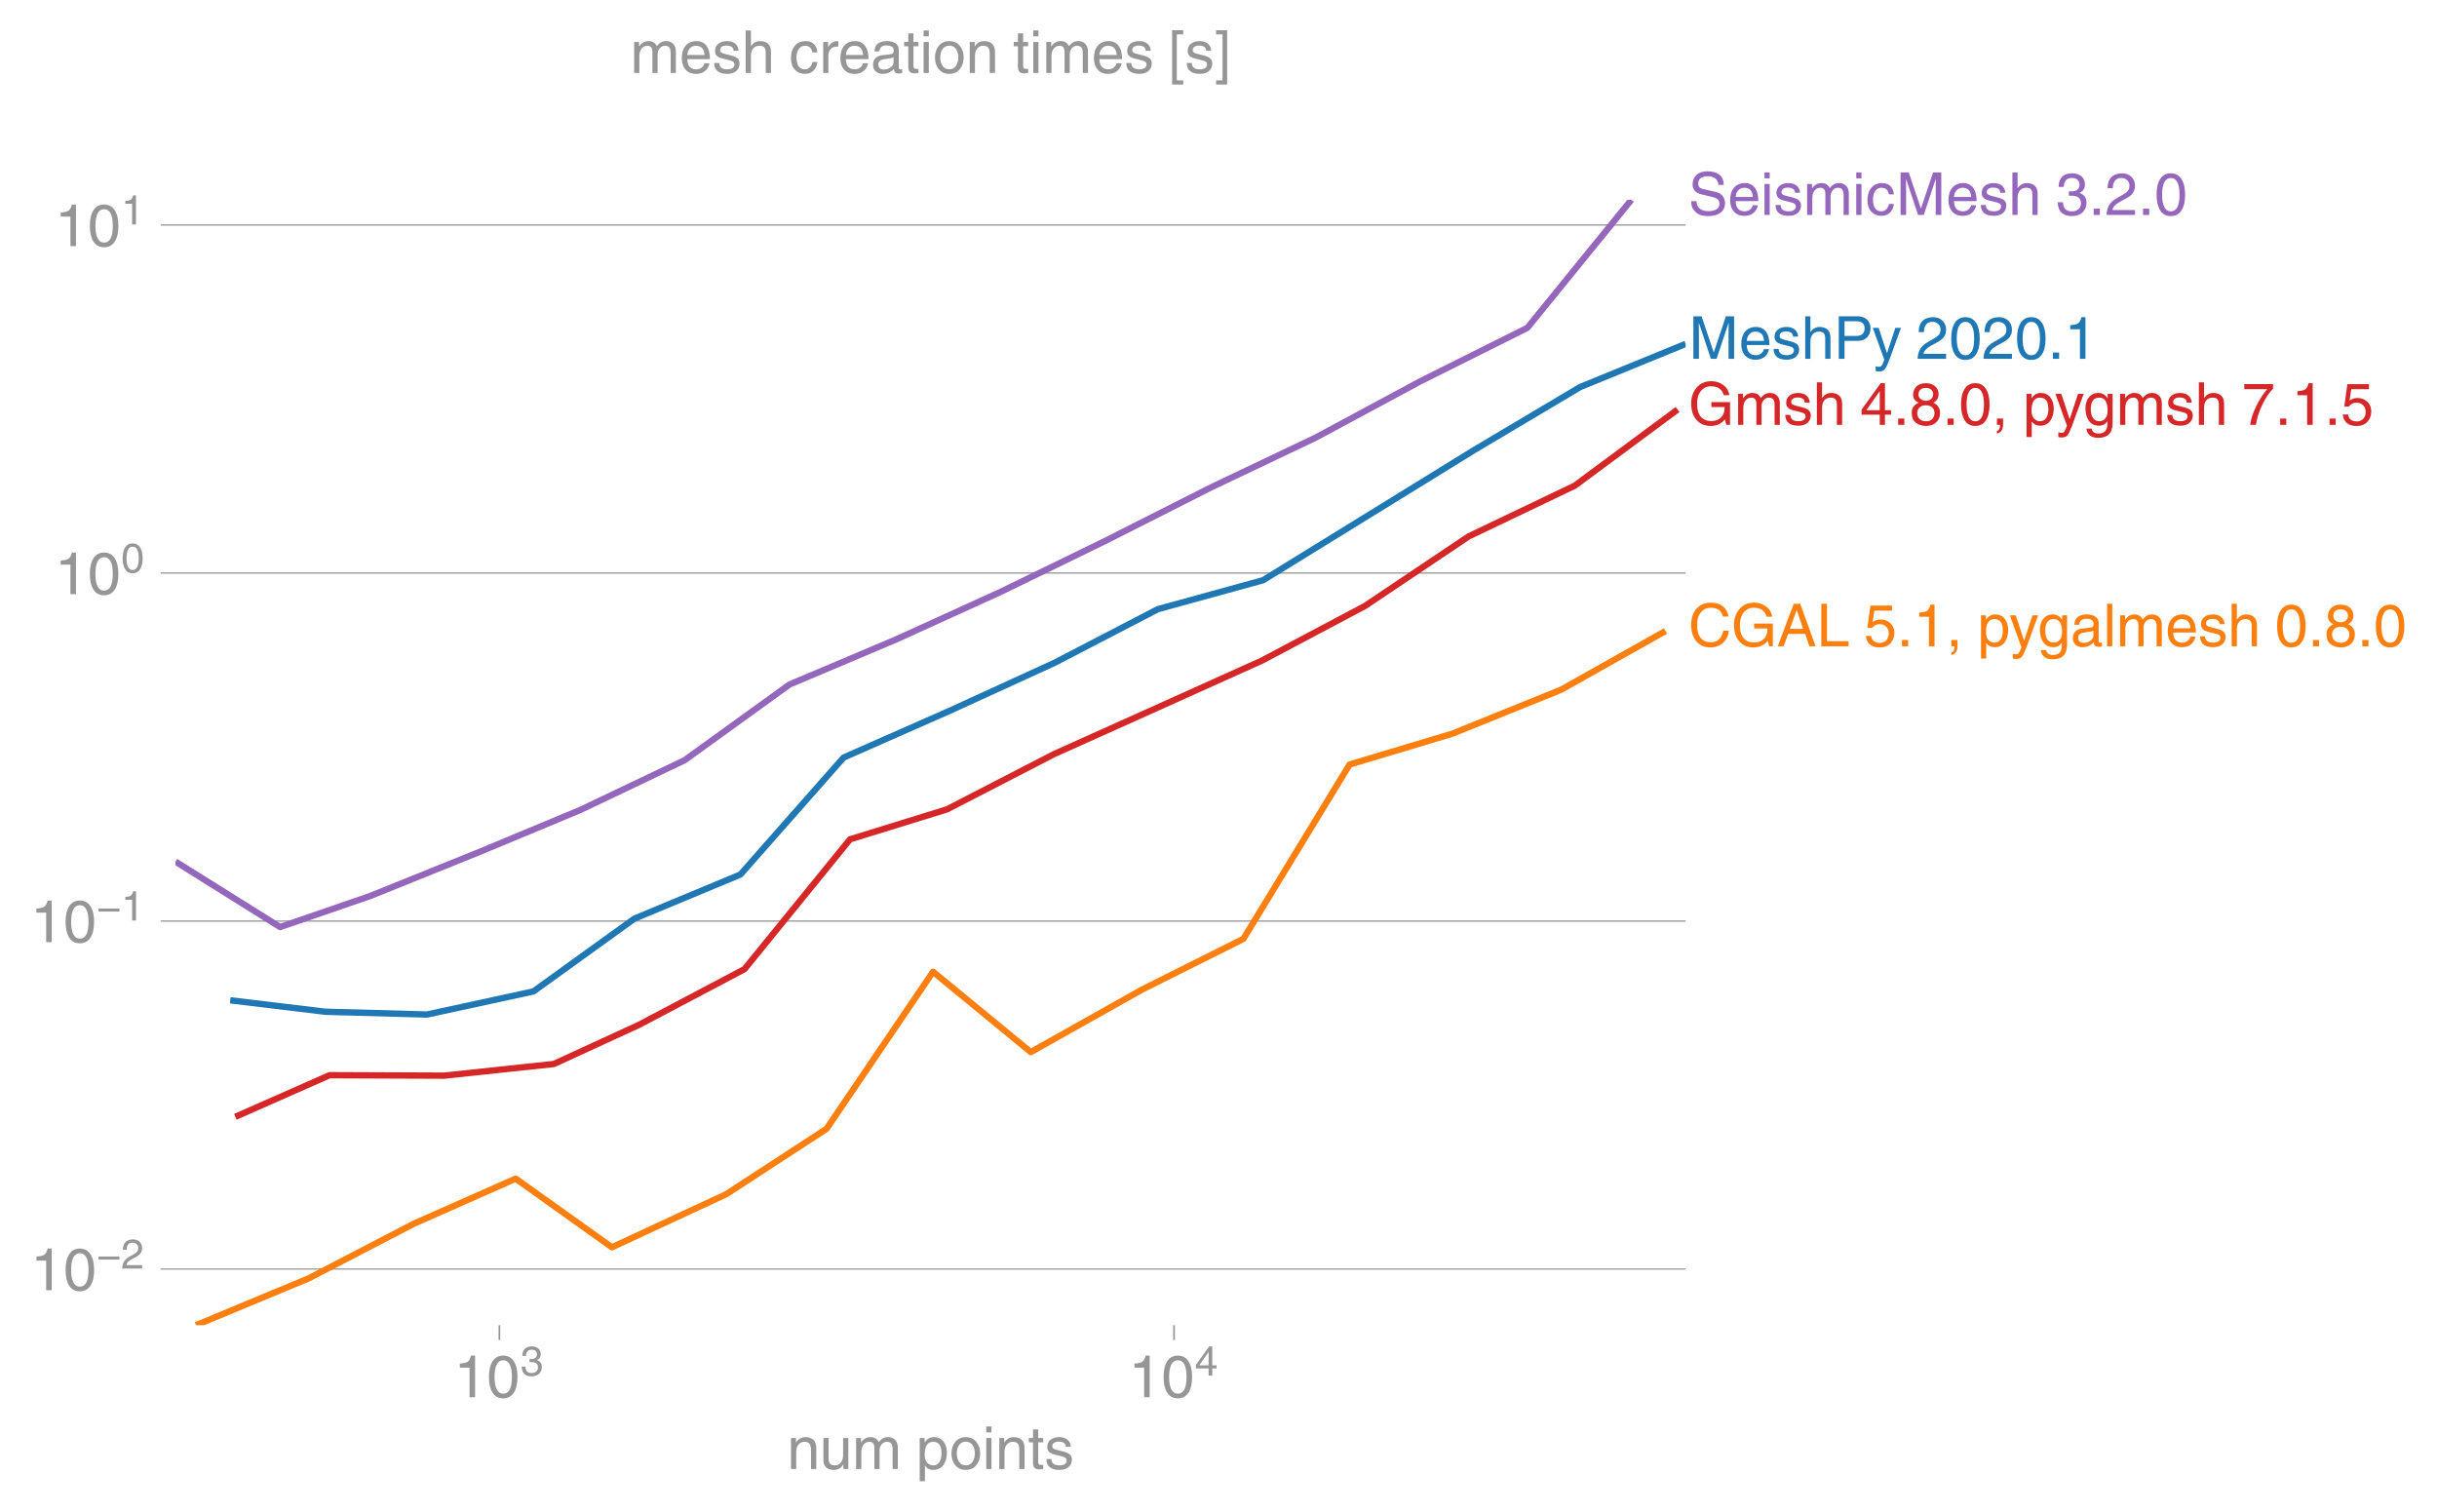
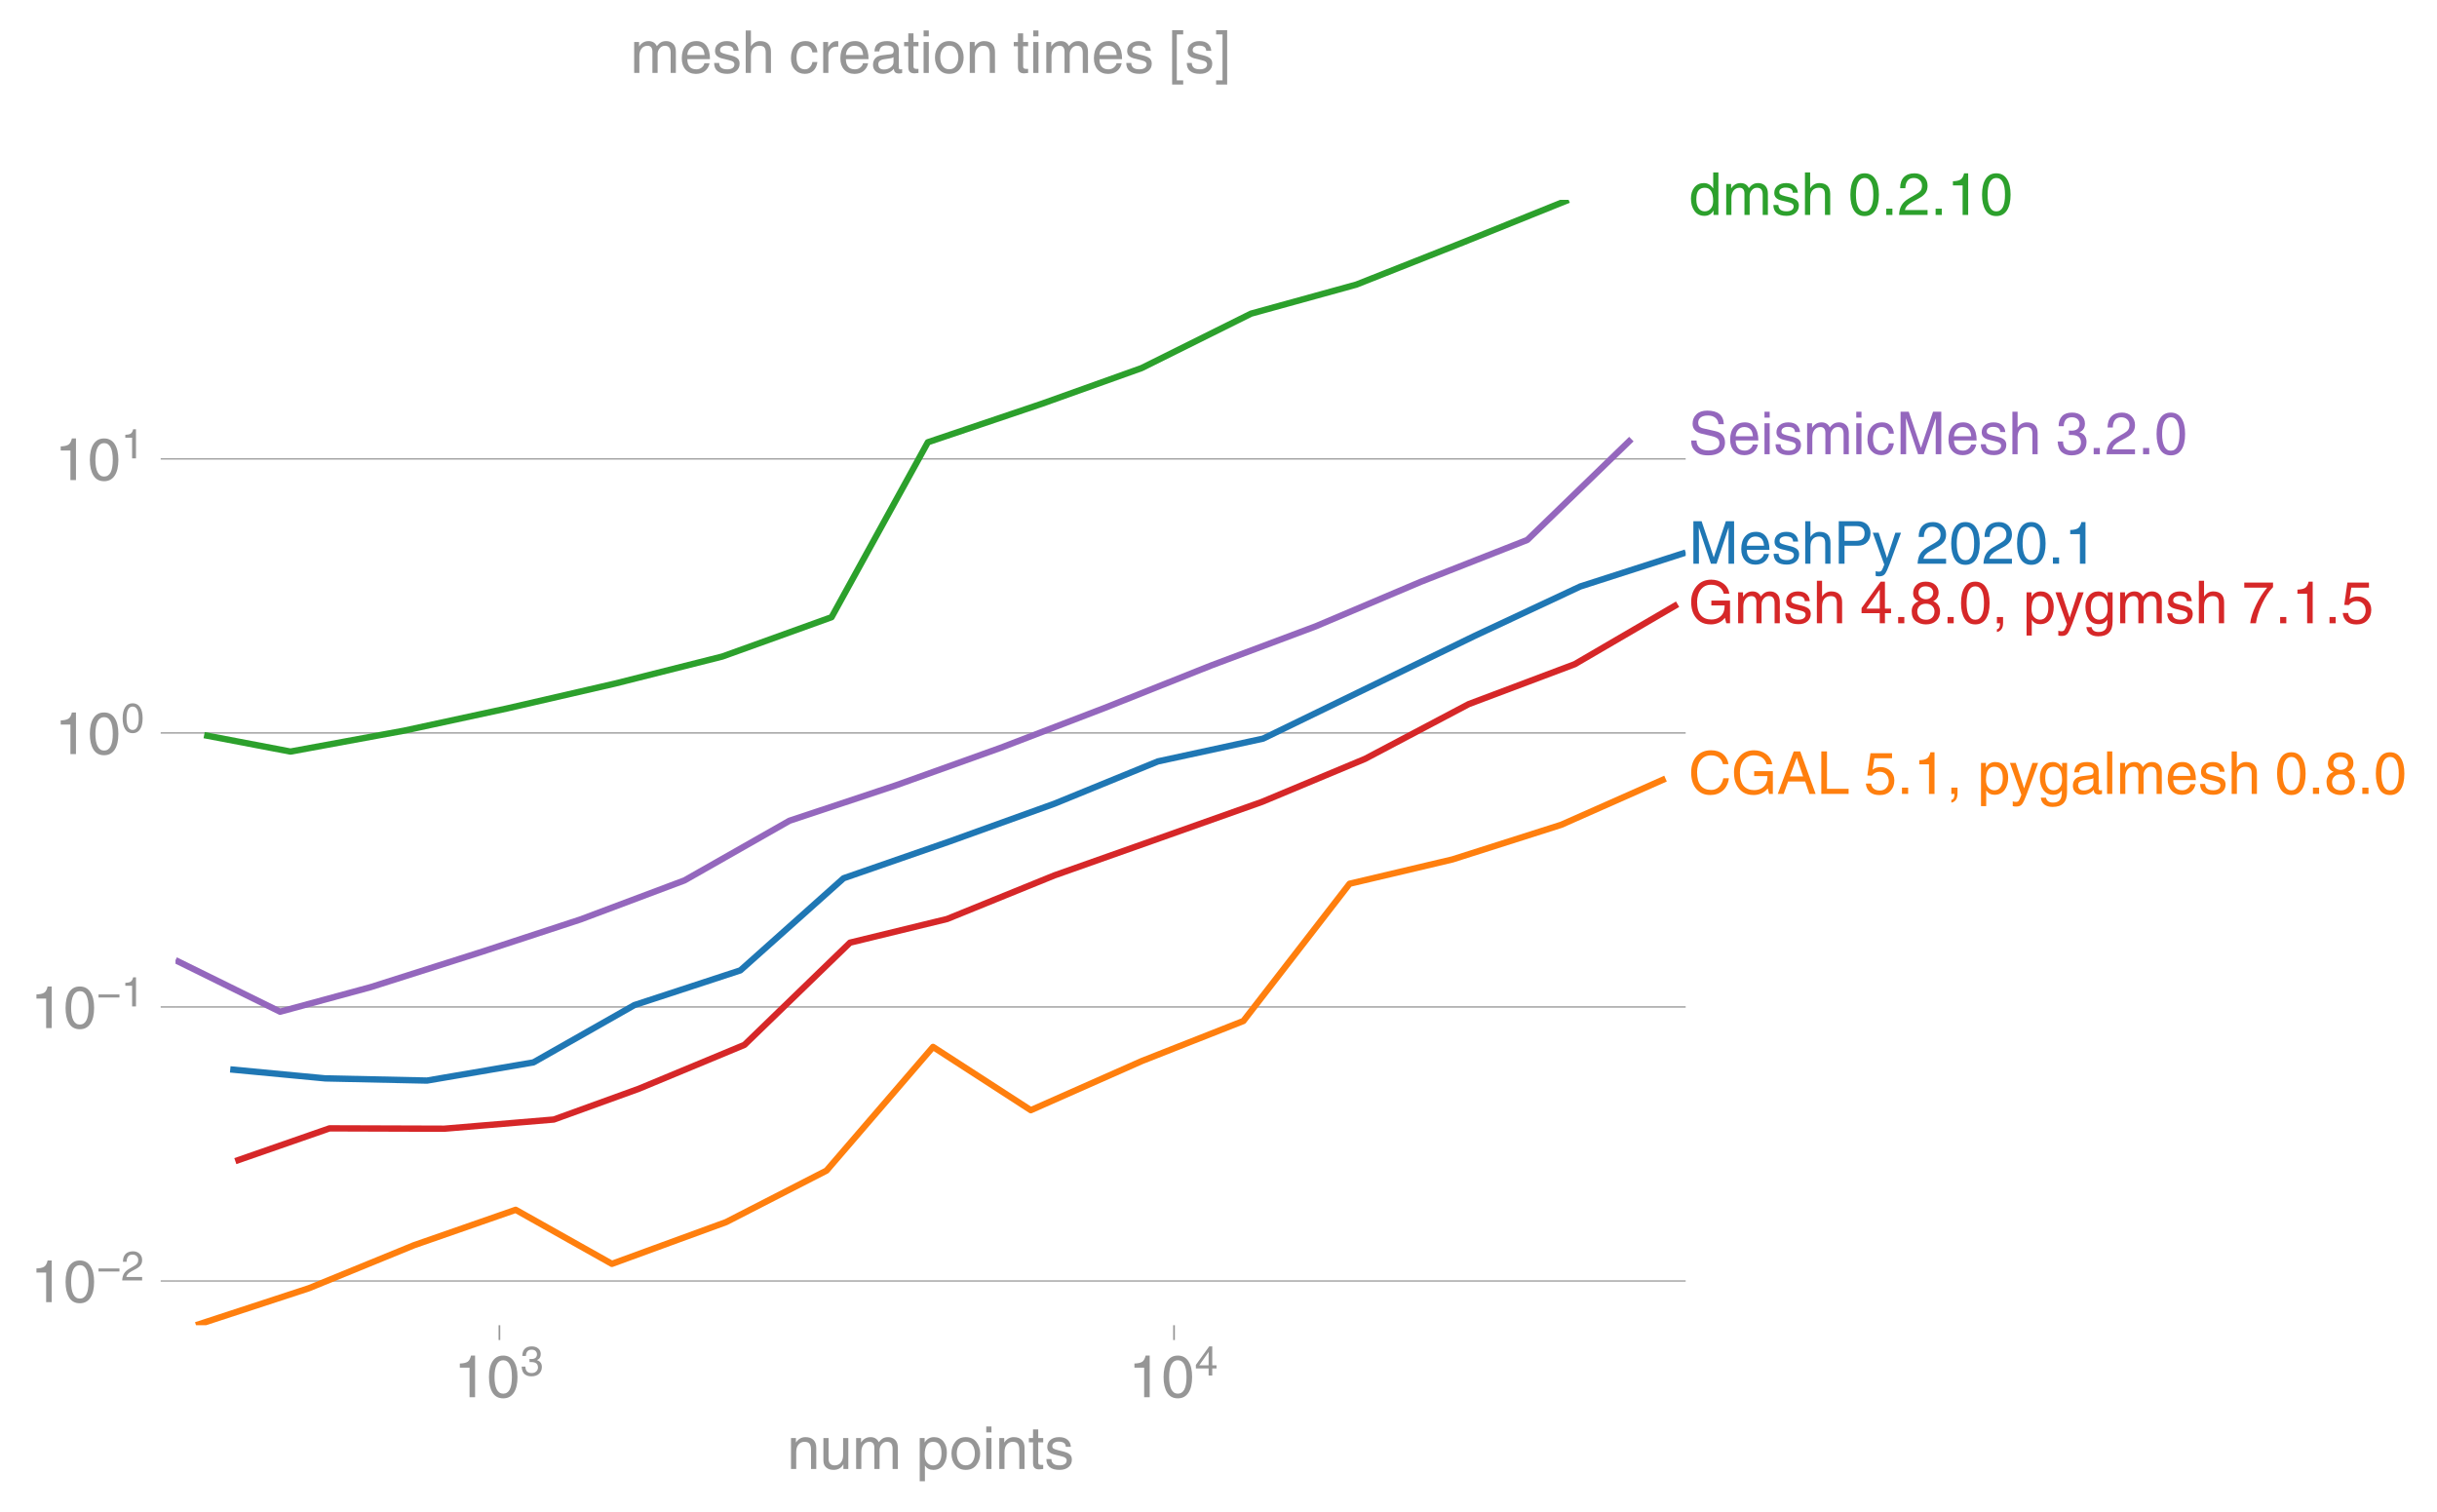
<svg xmlns="http://www.w3.org/2000/svg" xmlns:xlink="http://www.w3.org/1999/xlink" height="476.609" viewBox="0 0 576.288 357.457" width="768.384">
  <defs>
    <style>*{stroke-linecap:butt;stroke-linejoin:round}</style>
  </defs>
  <g id="figure_1">
    <path d="M0 357.457h576.288V0H0z" fill="none" id="patch_1" />
    <g id="axes_1">
      <path d="M41.5 313.361h357.12V47.25H41.5z" fill="none" id="patch_2" />
      <g id="matplotlib.axis_1">
        <g id="xtick_1">
          <g id="line2d_1">
            <defs>
-               <path d="M0 0v3.5" id="ma28d40c2c0" stroke="#969696" stroke-width=".4" />
-             </defs>
-             <use x="118.101" xlink:href="#ma28d40c2c0" y="313.361" fill="#969696" stroke="#969696" stroke-width=".4" />
+               <path d="M0 0v3.5" id="mb779ace7f1" stroke="#969696" stroke-width=".4" />
+             </defs>
+             <use x="118.101" xlink:href="#mb779ace7f1" y="313.361" fill="#969696" stroke="#969696" stroke-width=".4" />
          </g>
          <g transform="matrix(.14 0 0 -.14 107.321 330.41)" fill="#969696" id="text_1">
            <defs>
              <path d="M35.89 0h-9.374v49.906H10.109v6.985q8.594.28 12.782 2.75Q27.094 62.109 29 70.313h6.89z" id="HelveticaWorld-Regular-49" />
              <path d="M42.484 34.188q0 14.109-3.734 21.156-3.734 7.062-10.969 7.062-7.078 0-10.89-7.062-3.797-7.047-3.797-21.157 0-13.671 3.75-20.937Q20.609 6 27.78 6q7.235 0 10.969 7 3.734 7.016 3.734 21.188zm9.422 0q0-17.297-6.25-26.704-6.25-9.39-17.875-9.39-12.062 0-18.062 9.734-6 9.75-6 26.36 0 17.03 6.14 26.578 6.157 9.547 17.922 9.547 11.625 0 17.875-9.5t6.25-26.626z" id="HelveticaWorld-Regular-48" />
              <path d="M22.406 39.984q2.203-.187 4.594-.187 6.203 0 9.781 2.86 3.594 2.859 3.594 8.656 0 4.687-3.344 7.89-3.343 3.203-9.64 3.203-6.985 0-10.235-4.11-3.234-4.093-3.437-10.983h-8.64q0 10.984 5.765 16.984 5.765 6.016 16.937 6.016 9.922 0 15.828-5.11 5.907-5.094 5.907-13.39 0-10.704-9.032-14.5v-.204q11.72-4 11.72-16.406 0-9.906-6.595-16.265-6.593-6.344-18.703-6.344-9.906 0-16.312 5.203Q4.204 8.5 3.422 21.484H12.5q.203-8.109 4-11.797Q20.313 6 27.484 6q6.938 0 11.141 3.86 4.203 3.859 4.203 9.718 0 6.406-4.016 9.672-4 3.266-12.39 3.266-2 0-4.016-.094z" id="HelveticaWorld-Regular-51" />
            </defs>
            <use transform="translate(0 .173)" xlink:href="#HelveticaWorld-Regular-49" />
            <use transform="translate(55.615 .173)" xlink:href="#HelveticaWorld-Regular-48" />
            <use transform="matrix(.7 0 0 .7 112.146 36.781)" xlink:href="#HelveticaWorld-Regular-51" />
          </g>
        </g>
        <g id="xtick_2">
-           <use x="277.63" xlink:href="#ma28d40c2c0" y="313.361" fill="#969696" stroke="#969696" stroke-width=".4" id="line2d_2" />
+           <use x="277.63" xlink:href="#mb779ace7f1" y="313.361" fill="#969696" stroke="#969696" stroke-width=".4" id="line2d_2" />
          <g transform="matrix(.14 0 0 -.14 266.85 330.41)" fill="#969696" id="text_2">
            <defs>
              <path d="M10.594 24.703h22.61v31.89h-.188zM42 17.093V0h-8.797v17.094H2.484v8.593L34.72 70.314H42v-45.61h10.297v-7.61z" id="HelveticaWorld-Regular-52" />
            </defs>
            <use transform="translate(0 .173)" xlink:href="#HelveticaWorld-Regular-49" />
            <use transform="translate(55.615 .173)" xlink:href="#HelveticaWorld-Regular-48" />
            <use transform="matrix(.7 0 0 .7 112.146 36.781)" xlink:href="#HelveticaWorld-Regular-52" />
          </g>
        </g>
        <g transform="matrix(.14 0 0 -.14 186.133 347.359)" fill="#969696" id="text_3">
          <defs>
            <path d="M49.219 0h-8.844v32.172q0 7.422-2.594 10.578-2.578 3.156-8.578 3.156-5.906 0-9.875-4.5-3.953-4.484-3.953-12.89V0H6.594v52.297h8.297v-7.375h.203q6.203 8.89 15.812 8.89 8.89 0 13.594-4.718 4.719-4.703 4.719-13.5z" id="HelveticaWorld-Regular-110" />
            <path d="M6.11 52.297h8.78V17.578q0-5.765 2.61-8.625Q20.125 6.11 25 6.11q6.781 0 10.594 4.797 3.812 4.813 3.812 12.578v28.813h8.782V0H39.89v7.625l-.188.188q-4.984-9.329-16.61-9.329-7.515 0-12.25 4.094Q6.11 6.688 6.11 14.703z" id="HelveticaWorld-Regular-117" />
            <path d="M6.594 52.297h8.297v-7.375h.203q5.906 8.89 15.812 8.89 9.813 0 13.922-8.5 3.75 4.594 7.266 6.547 3.515 1.953 8.703 1.953 6.781 0 11.484-4.453Q77 44.922 77 36.187V0h-8.781v33.797q0 6.094-2.297 9.094-2.297 3.015-7.422 3.015-5.172 0-8.75-4.203-3.563-4.203-3.563-9.812V0h-8.78v36.188q0 4.53-2.11 7.124-2.094 2.594-6.094 2.594-6.297 0-10.062-4.687-3.766-4.688-3.766-12.703V0H6.594z" id="HelveticaWorld-Regular-109" />
            <path d="M14.984 23.688q0-8.407 4.094-13 4.11-4.579 10.219-4.579 6.687 0 10.39 5.438 3.72 5.453 3.72 14.765 0 10.22-3.563 14.907-3.563 4.687-10.735 4.687-6.984 0-10.562-5.5-3.563-5.5-3.563-16.718zm-8.39 28.609h8.297v-7.375h.203q5.61 8.89 15.625 8.89 10.11 0 15.937-7.359 5.828-7.344 5.828-18.766 0-12.796-5.953-21Q40.578-1.515 29.5-1.515q-9.094 0-13.922 7.032h-.203v-26.22H6.594z" id="HelveticaWorld-Regular-112" />
            <path d="M12.703 26.219q0-8.735 3.953-14.375 3.953-5.64 11.219-5.64 7.531 0 11.438 5.905 3.906 5.907 3.906 14.11 0 8.297-3.907 14.078-3.906 5.797-11.437 5.797-6.969 0-11.078-5.453-4.094-5.438-4.094-14.422zm-8.984 0q0 11.672 6.484 19.625 6.5 7.968 17.672 7.968 11.438 0 17.875-8.062 6.453-8.047 6.453-19.531 0-11.516-6.406-19.625-6.39-8.11-17.922-8.11-11.078 0-17.625 7.86-6.531 7.86-6.531 19.875z" id="HelveticaWorld-Regular-111" />
            <path d="M6.594 61.813v9.968h8.781v-9.969zM15.375 0H6.594v52.297h8.781z" id="HelveticaWorld-Regular-105" />
            <path d="M17.188 45.016V10.984q0-2 1.093-3.046 1.11-1.047 3.938-1.047h3.375V0Q20.797-.688 19-.688q-5.516 0-8.063 2.641-2.53 2.64-2.53 8.547v34.516H1.311v7.28h7.094v14.595h8.781V52.297h8.407v-7.281z" id="HelveticaWorld-Regular-116" />
            <path d="M36.078 37.406q-.187 4.688-3.344 6.735-3.14 2.047-9.047 2.047-4.296 0-7.359-1.907-3.047-1.89-3.047-5.468 0-2.829 1.797-4.172 1.813-1.344 7.828-2.86l8.688-2.187q7.906-2 11.297-5.11 3.406-3.093 3.406-8.656 0-7.719-5.64-12.531-5.641-4.813-15.063-4.813-11 0-16.64 4.563-5.626 4.578-5.735 13.75h8.5q.203-5.422 3.594-8.063 3.39-2.625 10.171-2.625 5.516 0 8.766 2.188 3.25 2.203 3.25 6.11 0 2.78-2.11 4.437-2.093 1.672-8.296 3.078l-10.203 2.5q-6.203 1.562-9.157 4.656-2.953 3.094-2.953 8.031 0 7.72 5.516 12.203 5.531 4.5 14.406 4.5 9.485 0 14.531-4.624 5.047-4.61 5.344-11.782z" id="HelveticaWorld-Regular-115" />
          </defs>
          <use xlink:href="#HelveticaWorld-Regular-110" />
          <use x="55.176" xlink:href="#HelveticaWorld-Regular-117" />
          <use x="109.961" xlink:href="#HelveticaWorld-Regular-109" />
          <use x="192.969" xlink:href="#HelveticaWorld-Regular-32" />
          <use x="217.383" xlink:href="#HelveticaWorld-Regular-112" />
          <use x="273.877" xlink:href="#HelveticaWorld-Regular-111" />
          <use x="329.785" xlink:href="#HelveticaWorld-Regular-105" />
          <use x="351.807" xlink:href="#HelveticaWorld-Regular-110" />
          <use x="406.982" xlink:href="#HelveticaWorld-Regular-116" />
          <use x="434.668" xlink:href="#HelveticaWorld-Regular-115" />
        </g>
      </g>
      <g id="matplotlib.axis_2">
        <g id="ytick_1">
-           <path clip-path="url(#pcf229a8de3)" d="M41.5 300.08h357.12" fill="none" stroke="#969696" stroke-linecap="square" stroke-width=".3" id="line2d_3" />
+           <path clip-path="url(#p1ca084942b)" d="M41.5 302.903h357.12" fill="none" stroke="#969696" stroke-linecap="square" stroke-width=".3" id="line2d_3" />
          <g id="line2d_4">
            <defs>
-               <path d="M0 0h-3.5" id="m83a90441e9" stroke="#969696" stroke-width=".3" />
-             </defs>
-             <use x="41.5" xlink:href="#m83a90441e9" y="300.079" fill="#969696" stroke="#969696" stroke-width=".3" />
-           </g>
-           <g transform="matrix(.14 0 0 -.14 7.2 305.104)" fill="#969696" id="text_4">
+               <path d="M0 0h-3.5" id="mfa47f99532" stroke="#969696" stroke-width=".3" />
+             </defs>
+             <use x="41.5" xlink:href="#mfa47f99532" y="302.903" fill="#969696" stroke="#969696" stroke-width=".3" />
+           </g>
+           <g transform="matrix(.14 0 0 -.14 7.2 307.928)" fill="#969696" id="text_4">
            <defs>
              <path d="M54.594 21.578H4v7.328h50.594z" id="HelveticaWorld-Regular-8722" />
              <path d="M4.39 45.125q0 12.39 6.391 18.781 6.406 6.407 17.938 6.407 9.656 0 15.812-5.86 6.157-5.86 6.157-15.14 0-7.22-3.547-12.188-3.532-4.953-10.422-8.703l-12.11-6.64Q13.922 15.921 12.5 8.296h38.188V0H2.593q.39 9.906 4.297 16.5 3.906 6.594 12.203 11.375l12.593 7.328q5.032 2.89 7.329 5.984 2.297 3.094 2.297 8.516 0 5.375-3.766 9.031-3.75 3.672-10.156 3.672-7.078 0-10.594-4.672-3.516-4.656-3.61-12.609z" id="HelveticaWorld-Regular-50" />
            </defs>
            <use transform="translate(0 .173)" xlink:href="#HelveticaWorld-Regular-49" />
            <use transform="translate(55.615 .173)" xlink:href="#HelveticaWorld-Regular-48" />
            <use transform="matrix(.7 0 0 .7 112.146 36.781)" xlink:href="#HelveticaWorld-Regular-8722" />
            <use transform="matrix(.7 0 0 .7 153.161 36.781)" xlink:href="#HelveticaWorld-Regular-50" />
          </g>
        </g>
        <g id="ytick_2">
-           <path clip-path="url(#pcf229a8de3)" d="M41.5 217.787h357.12" fill="none" stroke="#969696" stroke-linecap="square" stroke-width=".3" id="line2d_5" />
-           <use x="41.5" xlink:href="#m83a90441e9" y="217.787" fill="#969696" stroke="#969696" stroke-width=".3" id="line2d_6" />
-           <g transform="matrix(.14 0 0 -.14 7.2 222.812)" fill="#969696" id="text_5">
+           <path clip-path="url(#p1ca084942b)" d="M41.5 238.109h357.12" fill="none" stroke="#969696" stroke-linecap="square" stroke-width=".3" id="line2d_5" />
+           <use x="41.5" xlink:href="#mfa47f99532" y="238.109" fill="#969696" stroke="#969696" stroke-width=".3" id="line2d_6" />
+           <g transform="matrix(.14 0 0 -.14 7.2 243.133)" fill="#969696" id="text_5">
            <use transform="translate(0 .173)" xlink:href="#HelveticaWorld-Regular-49" />
            <use transform="translate(55.615 .173)" xlink:href="#HelveticaWorld-Regular-48" />
            <use transform="matrix(.7 0 0 .7 112.146 36.781)" xlink:href="#HelveticaWorld-Regular-8722" />
            <use transform="matrix(.7 0 0 .7 153.161 36.781)" xlink:href="#HelveticaWorld-Regular-49" />
          </g>
        </g>
        <g id="ytick_3">
-           <path clip-path="url(#pcf229a8de3)" d="M41.5 135.496h357.12" fill="none" stroke="#969696" stroke-linecap="square" stroke-width=".3" id="line2d_7" />
-           <use x="41.5" xlink:href="#m83a90441e9" y="135.496" fill="#969696" stroke="#969696" stroke-width=".3" id="line2d_8" />
-           <g transform="matrix(.14 0 0 -.14 12.94 140.52)" fill="#969696" id="text_6">
+           <path clip-path="url(#p1ca084942b)" d="M41.5 173.314h357.12" fill="none" stroke="#969696" stroke-linecap="square" stroke-width=".3" id="line2d_7" />
+           <use x="41.5" xlink:href="#mfa47f99532" y="173.314" fill="#969696" stroke="#969696" stroke-width=".3" id="line2d_8" />
+           <g transform="matrix(.14 0 0 -.14 12.94 178.339)" fill="#969696" id="text_6">
            <use transform="translate(0 .173)" xlink:href="#HelveticaWorld-Regular-49" />
            <use transform="translate(55.615 .173)" xlink:href="#HelveticaWorld-Regular-48" />
            <use transform="matrix(.7 0 0 .7 112.146 36.781)" xlink:href="#HelveticaWorld-Regular-48" />
          </g>
        </g>
        <g id="ytick_4">
-           <path clip-path="url(#pcf229a8de3)" d="M41.5 53.204h357.12" fill="none" stroke="#969696" stroke-linecap="square" stroke-width=".3" id="line2d_9" />
-           <use x="41.5" xlink:href="#m83a90441e9" y="53.204" fill="#969696" stroke="#969696" stroke-width=".3" id="line2d_10" />
-           <g transform="matrix(.14 0 0 -.14 12.94 58.228)" fill="#969696" id="text_7">
+           <path clip-path="url(#p1ca084942b)" d="M41.5 108.52h357.12" fill="none" stroke="#969696" stroke-linecap="square" stroke-width=".3" id="line2d_9" />
+           <use x="41.5" xlink:href="#mfa47f99532" y="108.519" fill="#969696" stroke="#969696" stroke-width=".3" id="line2d_10" />
+           <g transform="matrix(.14 0 0 -.14 12.94 113.544)" fill="#969696" id="text_7">
            <use transform="translate(0 .173)" xlink:href="#HelveticaWorld-Regular-49" />
            <use transform="translate(55.615 .173)" xlink:href="#HelveticaWorld-Regular-48" />
            <use transform="matrix(.7 0 0 .7 112.146 36.781)" xlink:href="#HelveticaWorld-Regular-49" />
          </g>
        </g>
      </g>
-       <path clip-path="url(#pcf229a8de3)" d="M54.445 236.532l22.488 2.706 24.043.655 25.162-5.459 23.874-17.208 25.069-10.43 24.403-27.664 24.961-11.001 24.9-11.39 24.476-12.702 24.873-6.842 25.105-15.477 24.873-15.346 25.021-14.868 24.927-10.188" fill="none" stroke="#1f77b4" stroke-linecap="square" stroke-width="1.5" id="line2d_11" />
-       <path clip-path="url(#pcf229a8de3)" d="M46.35 313.361l26.712-11.112 24.83-12.904 24.05-10.642 22.757 16.232 27.013-12.543 23.74-15.463 25.188-37.145 23.118 18.999 26.256-14.76 24.012-12.018 25.12-41.225 24.31-7.295 25.74-10.411 24.659-13.87" fill="none" stroke="#ff7f0e" stroke-linecap="square" stroke-width="1.5" id="line2d_12" />
-       <path clip-path="url(#pcf229a8de3)" d="M55.65 264.082l22.28-9.841 27.095.109 25.939-2.759 20.132-9.253 24.952-13.172 24.96-30.697 22.943-7.094 25.393-13.103 23.102-10.375 25.96-11.688 24.397-12.935 24.507-16.439 25.078-11.989 24.32-18.01" fill="none" stroke="#d62728" stroke-linecap="square" stroke-width="1.5" id="line2d_13" />
-       <path clip-path="url(#pcf229a8de3)" d="M41.5 203.737l24.732 15.474 21.381-7.364 25.758-10.393 23.913-9.955 24.59-11.725 24.81-17.907 25.246-10.675 24.682-11.23 24.555-11.956 25.249-12.774 24.693-11.746 24.81-13.35 25.253-12.607 24.605-30.28" fill="none" stroke="#9467bd" stroke-linecap="square" stroke-width="1.5" id="line2d_14" />
-       <g transform="matrix(.14 0 0 -.14 399.305 84.845)" fill="#1f77b4" id="text_8">
+       <path clip-path="url(#p1ca084942b)" d="M48.274 173.827l20.405 3.887 26.855-4.935 24.413-5.27 25.503-5.874 25.362-6.393 25.832-9.296 22.771-41.373 27.122-9.16 23.415-8.372 25.893-12.878 24.9-6.87 25.17-9.958 25.023-10.086" fill="none" stroke="#2ca02c" stroke-linecap="square" stroke-width="1.5" id="line2d_11" />
+       <path clip-path="url(#p1ca084942b)" d="M54.445 252.868l22.488 2.13 24.043.516 25.162-4.298 23.874-13.549 25.069-8.212 24.403-21.783 24.961-8.662 24.9-8.967 24.476-10.002 24.873-5.387 25.105-12.187 24.873-12.082 25.021-11.707 24.927-8.022" fill="none" stroke="#1f77b4" stroke-linecap="square" stroke-width="1.5" id="line2d_12" />
+       <path clip-path="url(#p1ca084942b)" d="M46.35 313.361l26.712-8.75 24.83-10.16 24.05-8.379 22.757 12.78 27.013-9.875 23.74-12.175 25.188-29.247 23.118 14.959 26.256-11.621 24.012-9.463 25.12-32.46 24.31-5.744 25.74-8.198 24.659-10.92" fill="none" stroke="#ff7f0e" stroke-linecap="square" stroke-width="1.5" id="line2d_13" />
+       <path clip-path="url(#p1ca084942b)" d="M55.65 274.56l22.28-7.749 27.095.086 25.939-2.172 20.132-7.286 24.952-10.37 24.96-24.171 22.943-5.586 25.393-10.317 23.102-8.17 25.96-9.202 24.397-10.184 24.507-12.944 25.078-9.44 24.32-14.18" fill="none" stroke="#d62728" stroke-linecap="square" stroke-width="1.5" id="line2d_14" />
+       <path clip-path="url(#p1ca084942b)" d="M41.5 227.046l24.732 12.184 21.381-5.799 25.758-8.183 23.913-7.838 24.59-9.232 24.81-14.1 25.246-8.405 24.682-8.843 24.555-9.413 25.249-10.058 24.693-9.249 24.81-10.51 25.253-9.927 24.605-23.842" fill="none" stroke="#9467bd" stroke-linecap="square" stroke-width="1.5" id="line2d_15" />
+       <g transform="matrix(.14 0 0 -.14 399.305 50.825)" fill="#2ca02c" id="text_8">
+         <defs>
+           <path d="M13.094 26.313q0-9.704 3.844-14.954 3.859-5.25 10.265-5.25 6.094 0 10.188 4.485 4.109 4.5 4.109 13.094 0 11.03-3.5 16.625-3.484 5.593-10.61 5.593-6.78 0-10.546-4.453-3.75-4.437-3.75-15.14zM50.39 0h-8.297v7.172h-.203q-4.97-8.688-15.078-8.688-10.891 0-16.86 8.297Q4 15.094 4 27.688q0 11.625 5.906 18.875 5.922 7.25 15.875 7.25 9.813 0 15.625-8.891l.203.594V71.78h8.782z" id="HelveticaWorld-Regular-100" />
+           <path d="M49.219 0h-8.844v34.188q0 6.296-2.438 9-2.437 2.718-7.953 2.718-6.797 0-10.703-4.406-3.906-4.39-3.906-12.984V0H6.594v71.781h8.781V45.312h.203q6 8.5 15.328 8.5 8.594 0 13.453-4.5 4.86-4.484 4.86-13.718z" id="HelveticaWorld-Regular-104" />
+           <path d="M19.094 0H8.687v10.594h10.407z" id="HelveticaWorld-Regular-46" />
+         </defs>
+         <use xlink:href="#HelveticaWorld-Regular-100" />
+         <use x="56.982" xlink:href="#HelveticaWorld-Regular-109" />
+         <use x="139.99" xlink:href="#HelveticaWorld-Regular-115" />
+         <use x="189.99" xlink:href="#HelveticaWorld-Regular-104" />
+         <use x="245.166" xlink:href="#HelveticaWorld-Regular-32" />
+         <use x="269.58" xlink:href="#HelveticaWorld-Regular-48" />
+         <use x="325.195" xlink:href="#HelveticaWorld-Regular-46" />
+         <use x="352.979" xlink:href="#HelveticaWorld-Regular-50" />
+         <use x="408.594" xlink:href="#HelveticaWorld-Regular-46" />
+         <use x="436.377" xlink:href="#HelveticaWorld-Regular-49" />
+         <use x="491.992" xlink:href="#HelveticaWorld-Regular-48" />
+       </g>
+       <g transform="matrix(.14 0 0 -.14 399.305 133.292)" fill="#1f77b4" id="text_9">
        <defs>
          <path d="M67.484 0v42.39q0 .829.094 8.126t.094 9.78h-.281L47.312 0h-9.609L17.578 60.203h-.297q0-3.61.094-10.297.11-6.687.11-7.515V0H8.108v71.781h13.86L42.39 11.078h.28l20.313 60.703h13.922V0z" id="HelveticaWorld-Regular-77" />
          <path d="M42.484 30.328q-.687 8.485-4.5 12.031-3.797 3.547-10.109 3.547-6.39 0-10.328-4.5-3.922-4.484-4.172-11.078zm8.391-13.922q-1.453-8.11-7.953-13.422-5.719-4.5-15.047-4.593-10.984.093-17.438 7.203Q4 12.704 4 24.704q0 13.78 6.64 21.437 6.641 7.672 18.47 7.672 10.593 0 16.546-7.922 5.953-7.907 5.953-22.594H13.375q0-8.203 3.813-12.703Q21 6.109 28.608 6.109q5.375 0 9.235 3.235 3.86 3.25 4.25 7.062z" id="HelveticaWorld-Regular-101" />
-           <path d="M49.219 0h-8.844v34.188q0 6.296-2.438 9-2.437 2.718-7.953 2.718-6.797 0-10.703-4.406-3.906-4.39-3.906-12.984V0H6.594v71.781h8.781V45.312h.203q6 8.5 15.328 8.5 8.594 0 13.453-4.5 4.86-4.484 4.86-13.718z" id="HelveticaWorld-Regular-104" />
          <path d="M17.828 38.625H37.11q7.282 0 10.938 3.188 3.656 3.203 3.656 9.703 0 5.812-3.516 8.89-3.515 3.078-10.687 3.078H17.828zm0-38.625H8.11v71.781h32.266q9.625 0 15.484-5.594 5.86-5.593 5.86-14.578 0-9.328-5.672-15.312-5.656-5.969-15.672-5.969H17.828z" id="HelveticaWorld-Regular-80" />
          <path d="M39.016 52.297h9.562L29.891.984q-.5-1.375-.985-2.593-4.25-11.329-7.328-15.547-3.078-4.235-9.953-4.235-3.61 0-5.906.782v8.015q2.484-.89 5.468-.89 3.22 0 4.704 2.03 1.5 2.032 4.421 9.938L.875 52.297h9.922L24.812 9.719H25z" id="HelveticaWorld-Regular-121" />
-           <path d="M19.094 0H8.687v10.594h10.407z" id="HelveticaWorld-Regular-46" />
        </defs>
        <use xlink:href="#HelveticaWorld-Regular-77" />
        <use x="85.01" xlink:href="#HelveticaWorld-Regular-101" />
        <use x="140.43" xlink:href="#HelveticaWorld-Regular-115" />
        <use x="190.43" xlink:href="#HelveticaWorld-Regular-104" />
        <use x="245.605" xlink:href="#HelveticaWorld-Regular-80" />
        <use x="310.254" xlink:href="#HelveticaWorld-Regular-121" />
        <use x="359.863" xlink:href="#HelveticaWorld-Regular-32" />
        <use x="384.277" xlink:href="#HelveticaWorld-Regular-50" />
        <use x="439.893" xlink:href="#HelveticaWorld-Regular-48" />
        <use x="495.508" xlink:href="#HelveticaWorld-Regular-50" />
        <use x="551.123" xlink:href="#HelveticaWorld-Regular-48" />
        <use x="606.738" xlink:href="#HelveticaWorld-Regular-46" />
        <use x="634.521" xlink:href="#HelveticaWorld-Regular-49" />
      </g>
-       <g transform="matrix(.14 0 0 -.14 399.305 152.822)" fill="#ff7f0e" id="text_9">
+       <g transform="matrix(.14 0 0 -.14 399.305 187.725)" fill="#ff7f0e" id="text_10">
        <defs>
          <path d="M58.016 50.203q-1.625 7.313-6.782 11.094-5.14 3.797-13.343 3.797-10.594 0-17.047-7.703-6.438-7.688-6.438-20.766 0-15.14 6.094-22.547 6.11-7.39 17.688-7.39 7.609 0 13.093 5.046 5.5 5.063 7.407 14.688h9.421Q66.22 12.594 57.625 5.344t-20.906-7.25q-14.703 0-23.516 10.11Q4.391 18.311 4.391 36.28q0 17.328 9.203 27.36 9.203 10.047 24.297 10.047 12.5 0 20.265-6.454 7.766-6.437 9.235-17.03z" id="HelveticaWorld-Regular-67" />
          <path d="M38.484 38.375h31.532V0h-6.297l-2.344 9.281Q56.781 3.421 50.578.75q-6.187-2.656-12.875-2.656-10.797 0-18.047 4.703-7.25 4.719-11.265 13.015-4 8.313-4 20.72 0 15.468 9.203 26.312 9.203 10.843 24.781 10.843 11.625 0 20.313-6.5Q67.39 60.688 68.796 50h-9.375q-1.703 7.078-7.219 11.078-5.516 4.016-14.312 4.016-10.594 0-17.047-7.985-6.438-7.984-6.438-21.125 0-15.28 6.39-22.437Q27.204 6.39 38.282 6.39q7.235 0 12.235 2.859 5 2.86 7.687 7.766 2.688 4.906 2.688 13.062H38.484z" id="HelveticaWorld-Regular-71" />
          <path d="M44 29.5L33.406 61.078h-.203L21.687 29.5zm-25.297-8.594L11.188 0h-9.97l27 71.781h10.985L65.187 0H54.594l-7.078 20.906z" id="HelveticaWorld-Regular-65" />
          <path d="M17.672 8.594h36.531V0H8.11v71.781h9.563z" id="HelveticaWorld-Regular-76" />
          <path d="M14.703 40.922q5.813 4.39 13.625 4.39 9.469 0 16.281-6.296 6.813-6.297 6.813-16.22 0-10.78-6.578-17.796-6.563-7-18.422-7-10.313 0-16.266 5.047Q4.203 8.109 3.22 17.39h9.094q.671-5.672 4.437-8.672 3.766-3 10.453-3 6.485 0 10.64 4.484Q42 14.703 42 21.688q0 7.125-4.36 11.421-4.343 4.297-11.218 4.297-7.813 0-13.047-6.687l-7.563.39 5.266 37.594h36.438v-8.5H17.672z" id="HelveticaWorld-Regular-53" />
          <path d="M8.688 10.594h10.406V.78q0-7.422-3.078-11.172-3.078-3.765-7.328-4.312v4.594Q14.015-9.422 14.015 0H8.687z" id="HelveticaWorld-Regular-44" />
          <path d="M12.984 26.313q0-9.61 3.813-14.907Q20.609 6.11 27.094 6.11q6.312 0 10.312 4.579 4 4.593 4 13 0 11.03-3.5 16.625-3.484 5.593-10.61 5.593-7.171 0-10.75-4.765-3.562-4.766-3.562-14.828zM49.812 2.983q0-12.609-6.062-18.797-6.047-6.203-18.266-6.203-8.78 0-13.984 4.047Q6.297-13.922 5.516-6.39h8.796q.672-3.812 3.532-6.062 2.86-2.25 8.281-2.25 7.375 0 11.125 3.969 3.766 3.953 3.766 12.828v3.719h-.188q-4.937-7.329-13.922-7.329-11.187 0-17.093 8.25-5.907 8.25-5.907 20.953 0 11.625 5.953 18.875 5.97 7.25 15.829 7.25 9.906 0 15.625-8.89h.187v7.375h8.313z" id="HelveticaWorld-Regular-103" />
          <path d="M38.375 26.703q-.969-1.015-3.828-1.656-2.86-.625-10.672-1.656-5.766-.688-8.469-2.844-2.703-2.14-2.703-5.656 0-4.297 2.281-6.688 2.297-2.39 7.329-2.39 6.296 0 11.171 3.578 4.891 3.593 4.891 8.718zM6.203 36.375q.297 8.844 5.734 13.14 5.454 4.297 15.844 4.297 8.297 0 13.907-3.765 5.624-3.75 5.624-10.844V9.078Q47.313 6 50.094 6q1.125 0 2.89.39V0Q50.594-.984 48-.984q-4.5 0-6.703 1.921-2.188 1.938-2.281 6.047-7.516-8.5-18.891-8.5-7.422 0-11.922 4.204Q3.72 6.89 3.72 13.624q0 6.89 3.906 11.125Q11.531 29 19 29.89l15.516 1.891q4.203.64 4.203 6.203 0 4.11-3.047 6.297-3.047 2.203-9.25 2.203-5.516 0-8.485-2.437-2.953-2.438-3.53-7.672z" id="HelveticaWorld-Regular-97" />
          <path d="M15.375 0H6.594v71.781h8.781z" id="HelveticaWorld-Regular-108" />
          <path d="M27.594 40.578q5.422 0 8.953 3.094 3.547 3.11 3.547 8.234 0 4.594-3.407 7.547-3.39 2.953-9.687 2.953-5.61 0-8.672-3.11-3.047-3.093-3.047-7.874 0-5.125 3.813-7.984 3.812-2.86 8.5-2.86zm.093-7.562q-6.78 0-10.64-3.766-3.86-3.766-3.86-9.234 0-6.297 3.907-10.157Q21 6 28.219 6q6.406 0 10.234 3.86 3.828 3.859 3.828 10.265 0 5.469-3.828 9.172-3.828 3.719-10.766 3.719zM49.22 52.203q0-10.594-9.032-14.797 6.204-2.781 8.86-7.36 2.656-4.562 2.656-9.733 0-10.016-6.453-16.125-6.438-6.094-17.375-6.094-9.563 0-16.813 5.25-7.25 5.25-7.25 17.062 0 11.922 11.907 16.907-9.516 3.796-9.516 13.671 0 8.297 5.64 13.813 5.641 5.516 15.641 5.516 10.016 0 15.875-5.204 5.86-5.203 5.86-12.906z" id="HelveticaWorld-Regular-56" />
        </defs>
        <use xlink:href="#HelveticaWorld-Regular-67" />
        <use x="72.314" xlink:href="#HelveticaWorld-Regular-71" />
        <use x="149.414" xlink:href="#HelveticaWorld-Regular-65" />
        <use x="216.113" xlink:href="#HelveticaWorld-Regular-76" />
        <use x="271.729" xlink:href="#HelveticaWorld-Regular-32" />
        <use x="296.143" xlink:href="#HelveticaWorld-Regular-53" />
        <use x="351.758" xlink:href="#HelveticaWorld-Regular-46" />
        <use x="379.541" xlink:href="#HelveticaWorld-Regular-49" />
        <use x="435.156" xlink:href="#HelveticaWorld-Regular-44" />
        <use x="462.939" xlink:href="#HelveticaWorld-Regular-32" />
        <use x="487.354" xlink:href="#HelveticaWorld-Regular-112" />
        <use x="541.848" xlink:href="#HelveticaWorld-Regular-121" />
        <use x="589.457" xlink:href="#HelveticaWorld-Regular-103" />
        <use x="645.365" xlink:href="#HelveticaWorld-Regular-97" />
        <use x="700.297" xlink:href="#HelveticaWorld-Regular-108" />
        <use x="722.318" xlink:href="#HelveticaWorld-Regular-109" />
        <use x="805.326" xlink:href="#HelveticaWorld-Regular-101" />
        <use x="860.746" xlink:href="#HelveticaWorld-Regular-115" />
        <use x="910.746" xlink:href="#HelveticaWorld-Regular-104" />
        <use x="965.922" xlink:href="#HelveticaWorld-Regular-32" />
        <use x="990.336" xlink:href="#HelveticaWorld-Regular-48" />
        <use x="1045.951" xlink:href="#HelveticaWorld-Regular-46" />
        <use x="1073.734" xlink:href="#HelveticaWorld-Regular-56" />
        <use x="1129.35" xlink:href="#HelveticaWorld-Regular-46" />
        <use x="1157.133" xlink:href="#HelveticaWorld-Regular-48" />
      </g>
-       <g transform="matrix(.14 0 0 -.14 399.305 100.453)" fill="#d62728" id="text_10">
+       <g transform="matrix(.14 0 0 -.14 399.305 147.382)" fill="#d62728" id="text_11">
        <defs>
          <path d="M3.719 68.797h48.578v-7.719Q42.28 50.875 33.984 33.484 25.687 16.11 23.391 0h-9.672q1.469 13.281 9.719 30.531 8.25 17.266 18.953 29.672H3.719z" id="HelveticaWorld-Regular-55" />
        </defs>
        <use xlink:href="#HelveticaWorld-Regular-71" />
        <use x="77.1" xlink:href="#HelveticaWorld-Regular-109" />
        <use x="160.107" xlink:href="#HelveticaWorld-Regular-115" />
        <use x="210.107" xlink:href="#HelveticaWorld-Regular-104" />
        <use x="265.283" xlink:href="#HelveticaWorld-Regular-32" />
        <use x="289.697" xlink:href="#HelveticaWorld-Regular-52" />
        <use x="345.313" xlink:href="#HelveticaWorld-Regular-46" />
        <use x="373.096" xlink:href="#HelveticaWorld-Regular-56" />
        <use x="428.711" xlink:href="#HelveticaWorld-Regular-46" />
        <use x="456.494" xlink:href="#HelveticaWorld-Regular-48" />
        <use x="512.109" xlink:href="#HelveticaWorld-Regular-44" />
        <use x="539.893" xlink:href="#HelveticaWorld-Regular-32" />
        <use x="564.307" xlink:href="#HelveticaWorld-Regular-112" />
        <use x="618.801" xlink:href="#HelveticaWorld-Regular-121" />
        <use x="666.41" xlink:href="#HelveticaWorld-Regular-103" />
        <use x="722.318" xlink:href="#HelveticaWorld-Regular-109" />
        <use x="805.326" xlink:href="#HelveticaWorld-Regular-115" />
        <use x="855.326" xlink:href="#HelveticaWorld-Regular-104" />
        <use x="910.502" xlink:href="#HelveticaWorld-Regular-32" />
        <use x="934.916" xlink:href="#HelveticaWorld-Regular-55" />
        <use x="990.531" xlink:href="#HelveticaWorld-Regular-46" />
        <use x="1018.314" xlink:href="#HelveticaWorld-Regular-49" />
        <use x="1073.93" xlink:href="#HelveticaWorld-Regular-46" />
        <use x="1101.713" xlink:href="#HelveticaWorld-Regular-53" />
      </g>
-       <g transform="matrix(.14 0 0 -.14 399.305 50.825)" fill="#9467bd" id="text_11">
+       <g transform="matrix(.14 0 0 -.14 399.305 107.407)" fill="#9467bd" id="text_12">
        <defs>
          <path d="M50.39 50.781q-.296 6.844-5.109 10.719-4.797 3.875-12.656 3.875-7.922 0-12.172-3.25-4.234-3.234-4.234-9.344 0-3.265 1.843-5.61 1.86-2.343 6.641-3.468l20.516-4.687q8.297-1.813 12.297-6.875 4.015-5.047 4.015-12.313 0-10.64-7.812-16.187-7.813-5.547-20.313-5.547-9.531 0-15.031 2.437-5.484 2.453-9.734 7.766-4.25 5.328-4.25 14.89h9.093q0-8 5.313-12.406 5.328-4.39 14.5-4.39 8.89 0 13.844 3.156 4.953 3.156 4.953 8.953 0 5.281-2.953 7.89Q46.188 29 37.594 31l-15.469 3.625q-7.719 1.75-11.531 6.125Q6.78 45.125 6.78 51.516q0 9.672 6.516 15.922 6.531 6.25 18.203 6.25 13.172 0 20.328-5.5 7.156-5.485 7.688-17.407z" id="HelveticaWorld-Regular-83" />
          <path d="M39.594 34.719q-1.89 11.187-12.39 11.187-6.5 0-10.454-5.203-3.953-5.203-3.953-14.484 0-10.11 3.656-15.11 3.672-5 10.64-5 4.688 0 8.11 3.438 3.422 3.437 4.39 8.953h8.5q-1.312-9.703-6.859-14.86-5.547-5.156-14.328-5.156-10.297 0-16.89 7.047-6.594 7.063-6.594 19.172 0 13.281 6.594 21.188 6.593 7.922 18.5 7.922 8.687 0 13.843-5.204 5.157-5.203 5.735-13.89z" id="HelveticaWorld-Regular-99" />
        </defs>
        <use xlink:href="#HelveticaWorld-Regular-83" />
        <use x="66.211" xlink:href="#HelveticaWorld-Regular-101" />
        <use x="121.631" xlink:href="#HelveticaWorld-Regular-105" />
        <use x="143.652" xlink:href="#HelveticaWorld-Regular-115" />
        <use x="193.652" xlink:href="#HelveticaWorld-Regular-109" />
        <use x="276.66" xlink:href="#HelveticaWorld-Regular-105" />
        <use x="298.682" xlink:href="#HelveticaWorld-Regular-99" />
        <use x="349.951" xlink:href="#HelveticaWorld-Regular-77" />
        <use x="434.961" xlink:href="#HelveticaWorld-Regular-101" />
        <use x="490.381" xlink:href="#HelveticaWorld-Regular-115" />
        <use x="540.381" xlink:href="#HelveticaWorld-Regular-104" />
        <use x="595.557" xlink:href="#HelveticaWorld-Regular-32" />
        <use x="619.971" xlink:href="#HelveticaWorld-Regular-51" />
        <use x="675.586" xlink:href="#HelveticaWorld-Regular-46" />
        <use x="703.369" xlink:href="#HelveticaWorld-Regular-50" />
        <use x="758.984" xlink:href="#HelveticaWorld-Regular-46" />
        <use x="786.768" xlink:href="#HelveticaWorld-Regular-48" />
      </g>
-       <g transform="matrix(.14 0 0 -.14 149.042 17.25)" fill="#969696" id="text_12">
+       <g transform="matrix(.14 0 0 -.14 149.042 17.25)" fill="#969696" id="text_13">
        <defs>
          <path d="M15.375 0H6.594v52.297h8.297v-8.688h.203q5.703 10.203 14.687 10.203 1.422 0 2.297-.296V44.39h-3.266q-5.906 0-9.671-4.016-3.766-4-3.766-9.953z" id="HelveticaWorld-Regular-114" />
          <path d="M14.203-12.5H25v-7.078H6.297v91.797H25v-7.125H14.203z" id="HelveticaWorld-Regular-91" />
          <path d="M13.625 65.094H2.781v7.125h18.703v-91.797H2.781v7.078h10.844z" id="HelveticaWorld-Regular-93" />
        </defs>
        <use xlink:href="#HelveticaWorld-Regular-109" />
        <use x="83.008" xlink:href="#HelveticaWorld-Regular-101" />
        <use x="138.428" xlink:href="#HelveticaWorld-Regular-115" />
        <use x="188.428" xlink:href="#HelveticaWorld-Regular-104" />
        <use x="243.604" xlink:href="#HelveticaWorld-Regular-32" />
        <use x="268.018" xlink:href="#HelveticaWorld-Regular-99" />
        <use x="319.287" xlink:href="#HelveticaWorld-Regular-114" />
        <use x="350.855" xlink:href="#HelveticaWorld-Regular-101" />
        <use x="406.275" xlink:href="#HelveticaWorld-Regular-97" />
        <use x="461.207" xlink:href="#HelveticaWorld-Regular-116" />
        <use x="488.893" xlink:href="#HelveticaWorld-Regular-105" />
        <use x="510.914" xlink:href="#HelveticaWorld-Regular-111" />
        <use x="566.822" xlink:href="#HelveticaWorld-Regular-110" />
        <use x="621.998" xlink:href="#HelveticaWorld-Regular-32" />
        <use x="646.412" xlink:href="#HelveticaWorld-Regular-116" />
        <use x="674.098" xlink:href="#HelveticaWorld-Regular-105" />
        <use x="696.119" xlink:href="#HelveticaWorld-Regular-109" />
        <use x="779.127" xlink:href="#HelveticaWorld-Regular-101" />
        <use x="834.547" xlink:href="#HelveticaWorld-Regular-115" />
        <use x="884.547" xlink:href="#HelveticaWorld-Regular-32" />
        <use x="908.961" xlink:href="#HelveticaWorld-Regular-91" />
        <use x="936.744" xlink:href="#HelveticaWorld-Regular-115" />
        <use x="986.744" xlink:href="#HelveticaWorld-Regular-93" />
      </g>
    </g>
  </g>
  <defs>
-     <clipPath id="pcf229a8de3">
+     <clipPath id="p1ca084942b">
      <path d="M41.5 47.249h357.12v266.112H41.5z" />
    </clipPath>
  </defs>
</svg>
